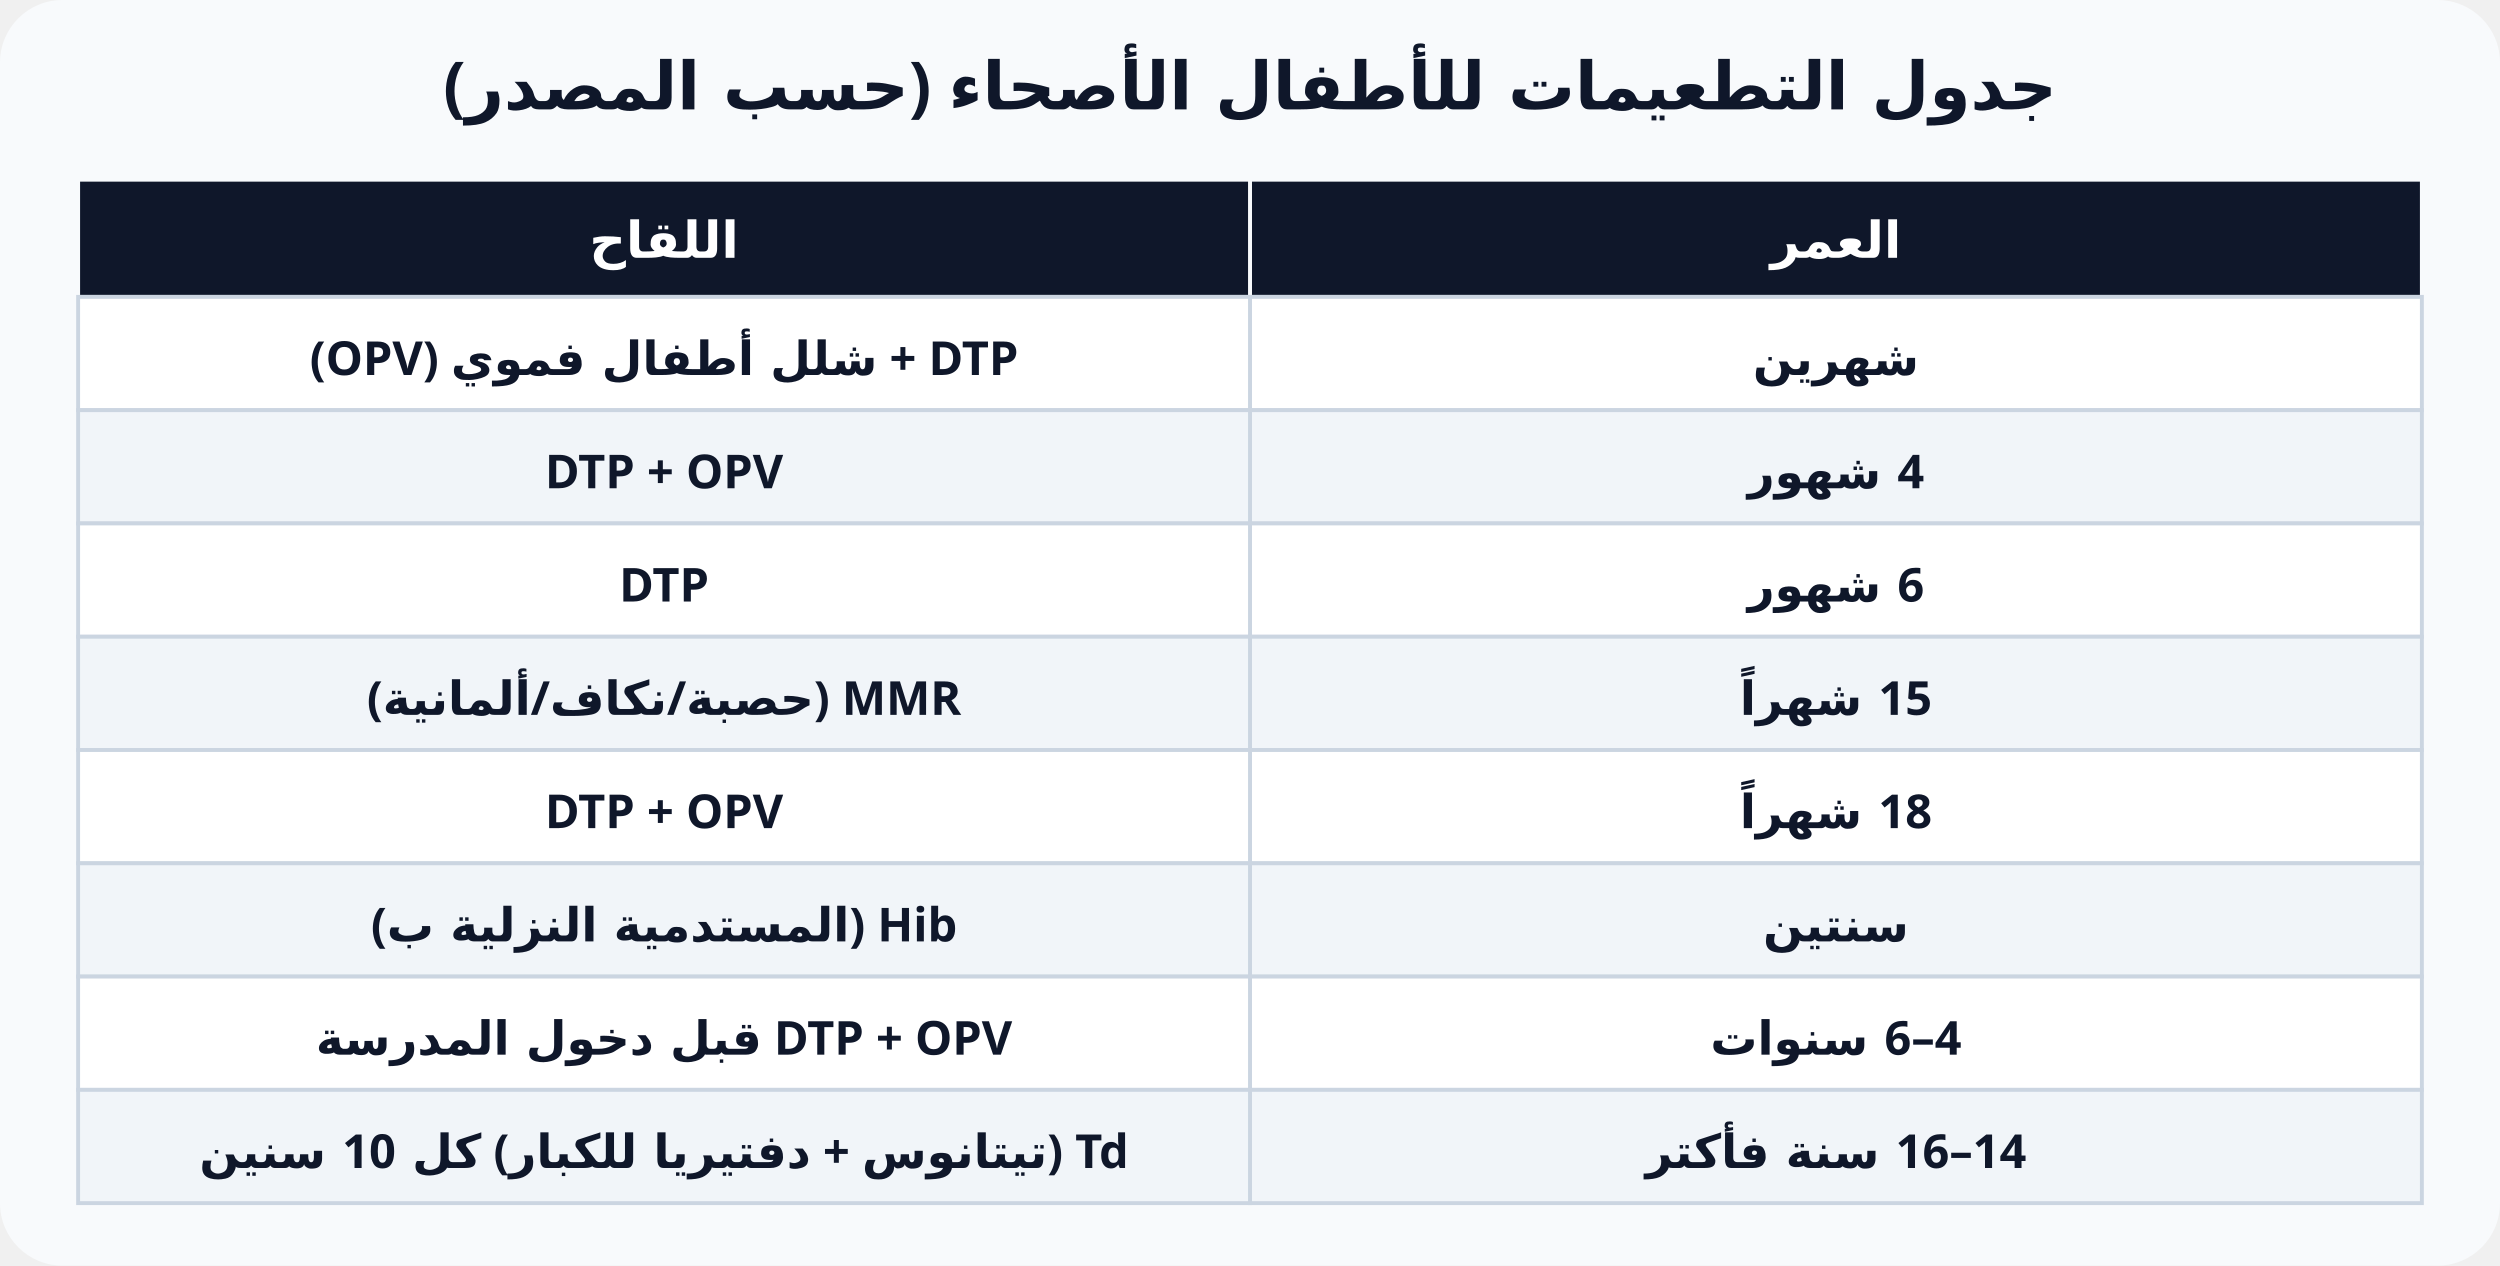
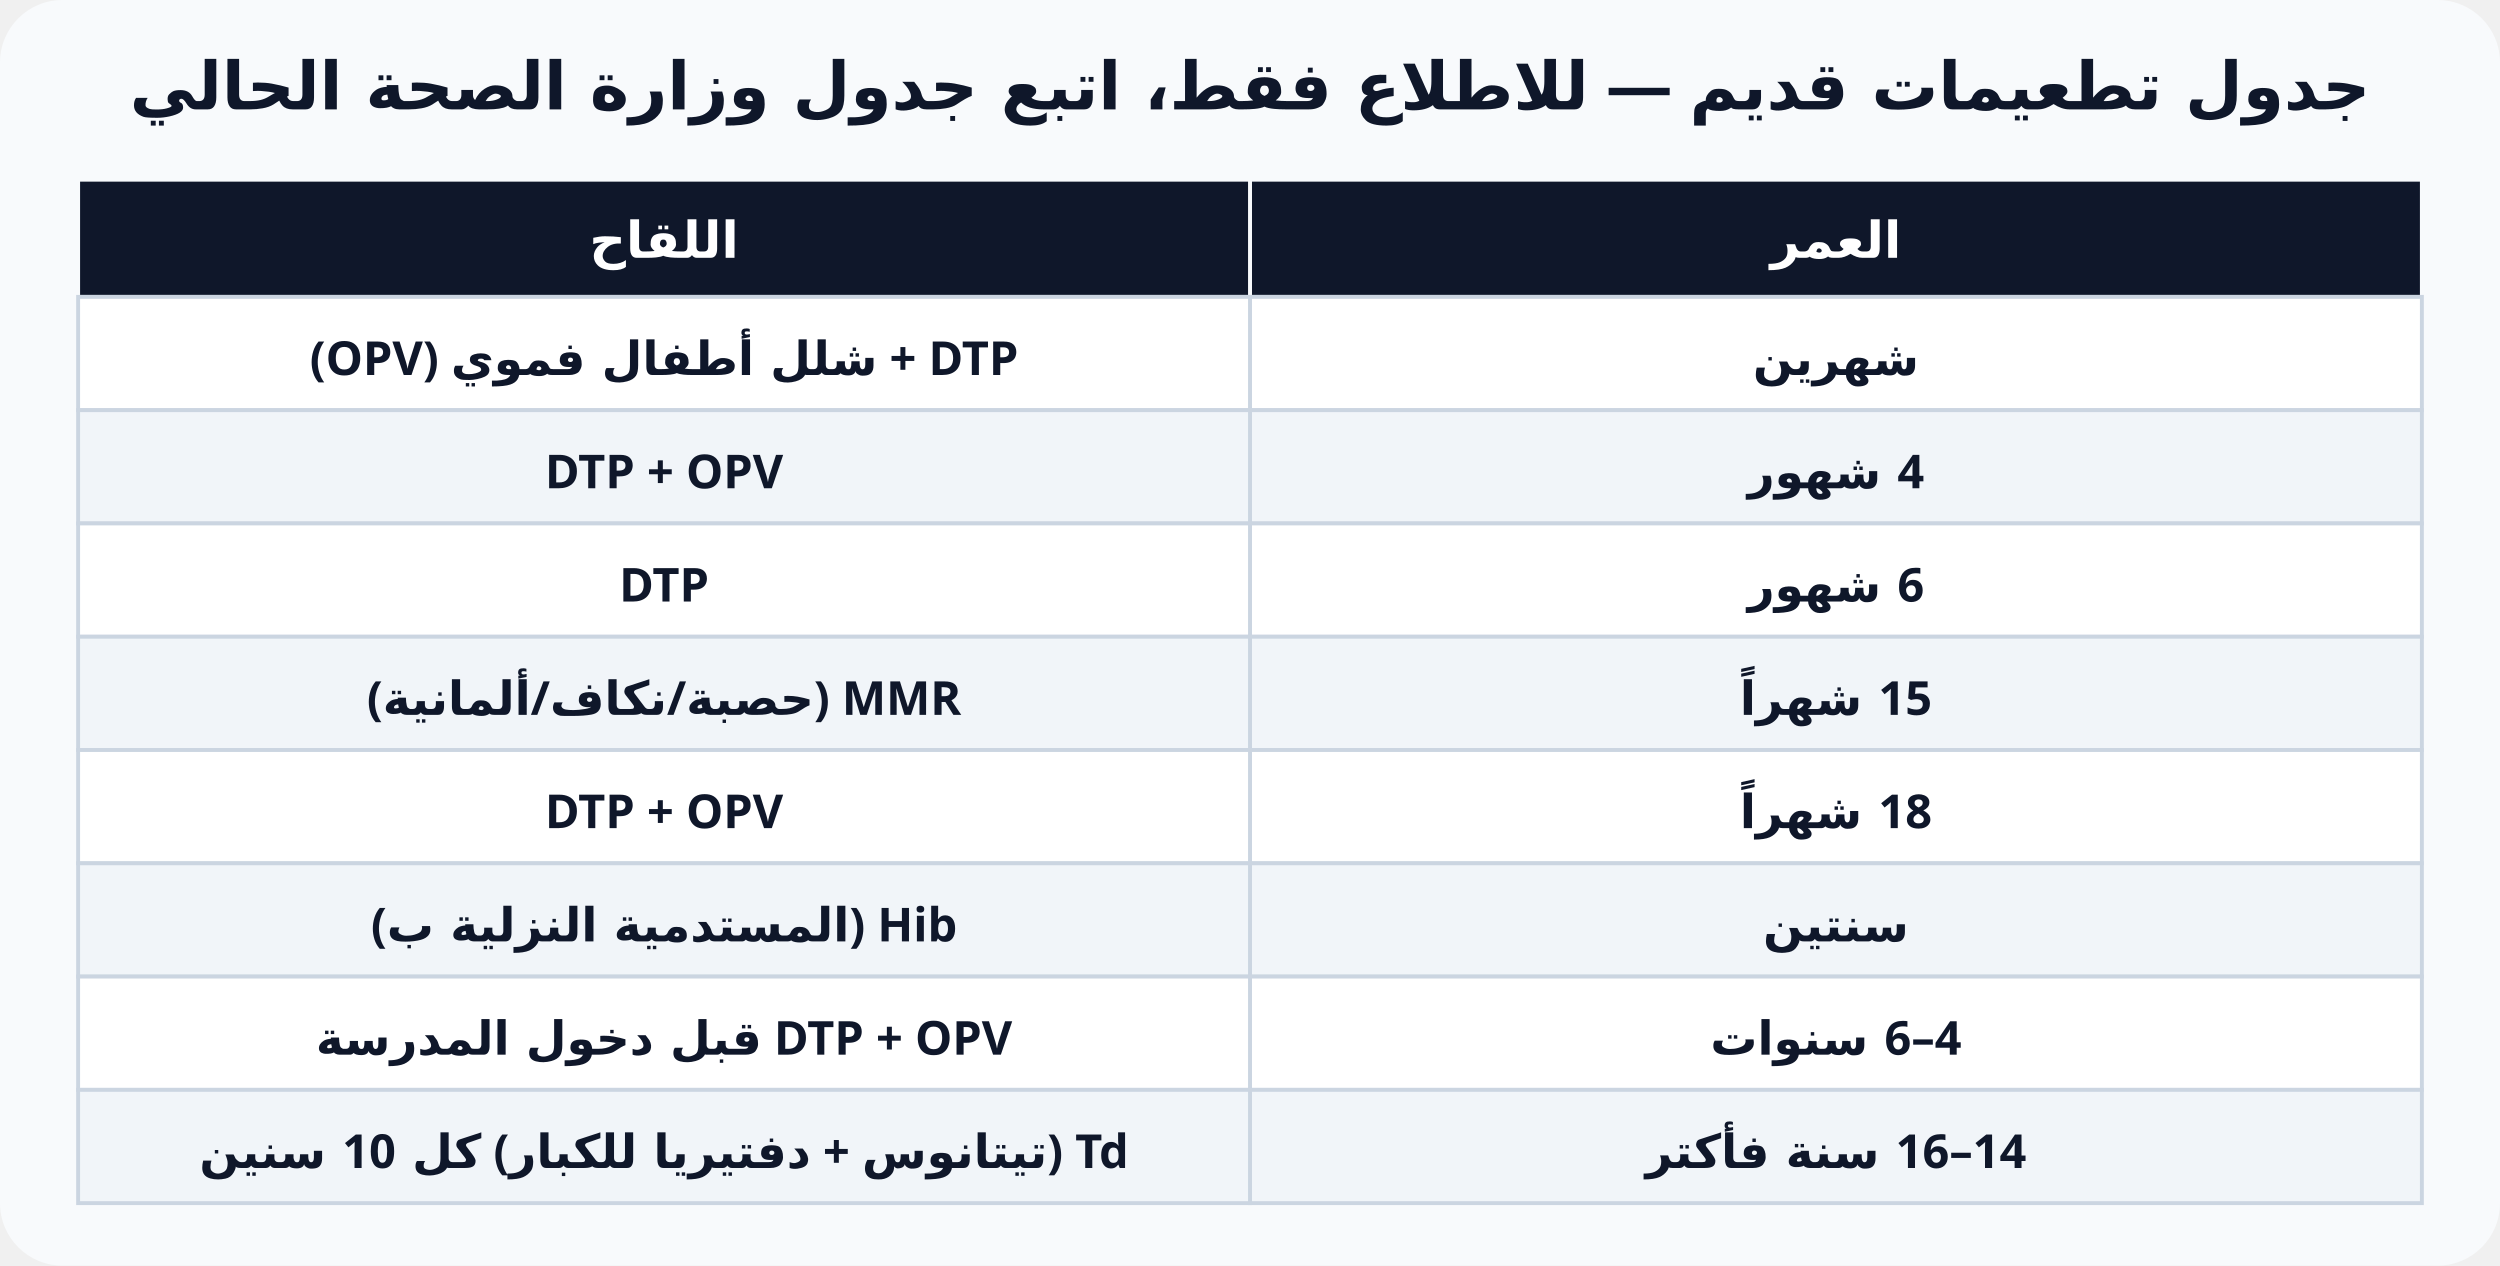
<svg xmlns="http://www.w3.org/2000/svg" viewBox="0 0 640 324" font-family="Cairo, Tahoma, sans-serif" direction="rtl">
  <rect width="640" height="324" rx="16" fill="#f8fafc" />
-   <text x="320" y="28" text-anchor="middle" font-size="17" font-weight="800" fill="#0f172a">جدول التطعيمات للأطفال الأصحاء (حسب المصدر)</text>
+   <text x="320" y="28" text-anchor="middle" font-size="17" font-weight="800" fill="#0f172a">جدول تطعيمات قديم — للاطلاع فقط، اتبع جدول وزارة الصحة الحالي</text>
  <g text-anchor="middle">
    <rect x="320" y="46" width="300" height="30" fill="#0f172a" stroke="#f8fafc" />
    <text x="470" y="66" font-size="13" font-weight="800" fill="#fff">العمر</text>
    <rect x="20" y="46" width="300" height="30" fill="#0f172a" stroke="#f8fafc" />
    <text x="170" y="66" font-size="13" font-weight="800" fill="#fff">اللقاح</text>
    <rect x="320" y="76" width="300" height="29" fill="#ffffff" stroke="#cbd5e1" />
    <text x="470" y="96" font-size="12" font-weight="800" fill="#0f172a">شهرين</text>
    <rect x="20" y="76" width="300" height="29" fill="#ffffff" stroke="#cbd5e1" />
    <text x="170" y="96" font-size="12" font-weight="600" fill="#0f172a">DTP + شلل أطفال فموي (OPV)</text>
    <rect x="320" y="105" width="300" height="29" fill="#f1f5f9" stroke="#cbd5e1" />
    <text x="470" y="125" font-size="12" font-weight="800" fill="#0f172a">4 شهور</text>
    <rect x="20" y="105" width="300" height="29" fill="#f1f5f9" stroke="#cbd5e1" />
    <text x="170" y="125" font-size="12" font-weight="600" fill="#0f172a">DTP + OPV</text>
    <rect x="320" y="134" width="300" height="29" fill="#ffffff" stroke="#cbd5e1" />
    <text x="470" y="154" font-size="12" font-weight="800" fill="#0f172a">6 شهور</text>
    <rect x="20" y="134" width="300" height="29" fill="#ffffff" stroke="#cbd5e1" />
    <text x="170" y="154" font-size="12" font-weight="600" fill="#0f172a">DTP</text>
    <rect x="320" y="163" width="300" height="29" fill="#f1f5f9" stroke="#cbd5e1" />
    <text x="470" y="183" font-size="12" font-weight="800" fill="#0f172a">15 شهراً</text>
    <rect x="20" y="163" width="300" height="29" fill="#f1f5f9" stroke="#cbd5e1" />
    <text x="170" y="183" font-size="12" font-weight="600" fill="#0f172a">MMR (حصبة/نكاف/ألمانية)</text>
    <rect x="320" y="192" width="300" height="29" fill="#ffffff" stroke="#cbd5e1" />
    <text x="470" y="212" font-size="12" font-weight="800" fill="#0f172a">18 شهراً</text>
    <rect x="20" y="192" width="300" height="29" fill="#ffffff" stroke="#cbd5e1" />
    <text x="170" y="212" font-size="12" font-weight="600" fill="#0f172a">DTP + OPV</text>
    <rect x="320" y="221" width="300" height="29" fill="#f1f5f9" stroke="#cbd5e1" />
    <text x="470" y="241" font-size="12" font-weight="800" fill="#0f172a">سنتين</text>
    <rect x="20" y="221" width="300" height="29" fill="#f1f5f9" stroke="#cbd5e1" />
    <text x="170" y="241" font-size="12" font-weight="600" fill="#0f172a">Hib (المستدمية النزلية ب)</text>
    <rect x="320" y="250" width="300" height="29" fill="#ffffff" stroke="#cbd5e1" />
    <text x="470" y="270" font-size="12" font-weight="800" fill="#0f172a">4–6 سنوات</text>
    <rect x="20" y="250" width="300" height="29" fill="#ffffff" stroke="#cbd5e1" />
    <text x="170" y="270" font-size="12" font-weight="600" fill="#0f172a">DTP + OPV قبل دخول المدرسة</text>
    <rect x="320" y="279" width="300" height="29" fill="#f1f5f9" stroke="#cbd5e1" />
    <text x="470" y="299" font-size="12" font-weight="800" fill="#0f172a">14–16 سنة فأكتر</text>
    <rect x="20" y="279" width="300" height="29" fill="#f1f5f9" stroke="#cbd5e1" />
    <text x="170" y="299" font-size="12" font-weight="600" fill="#0f172a">Td (تيتانوس + دفتيريا للكبار) كل 10 سنين</text>
  </g>
</svg>
